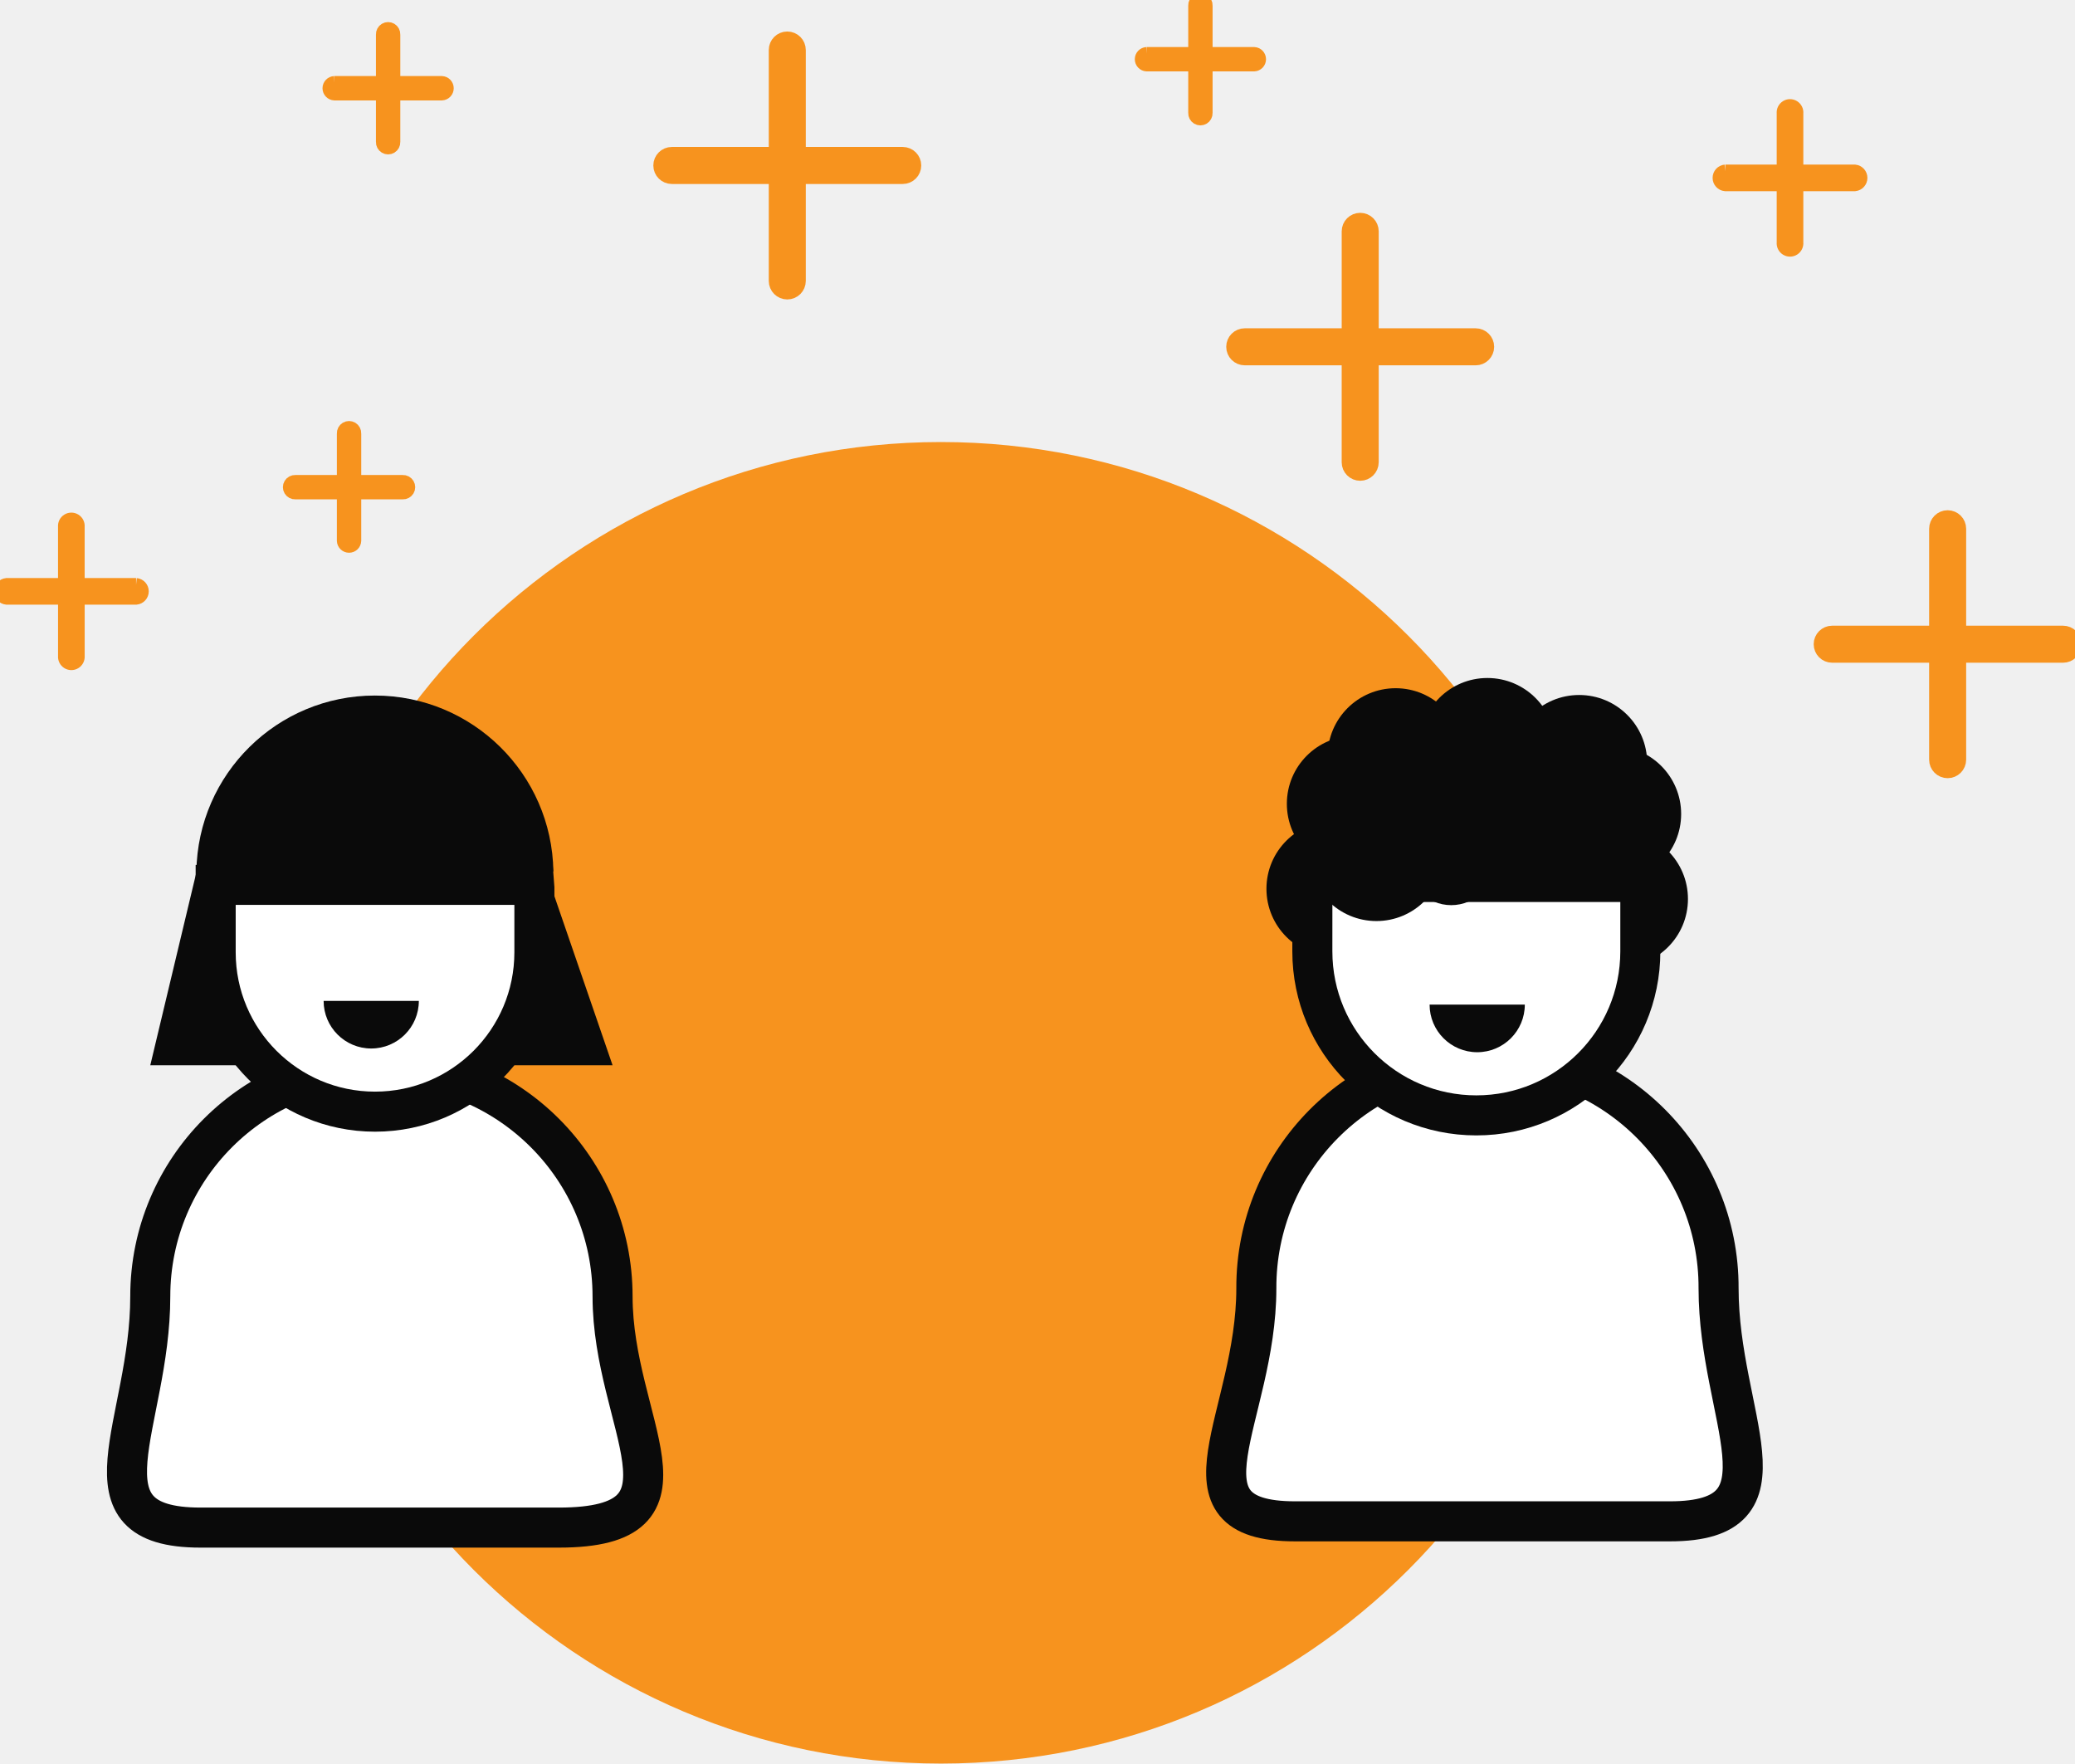
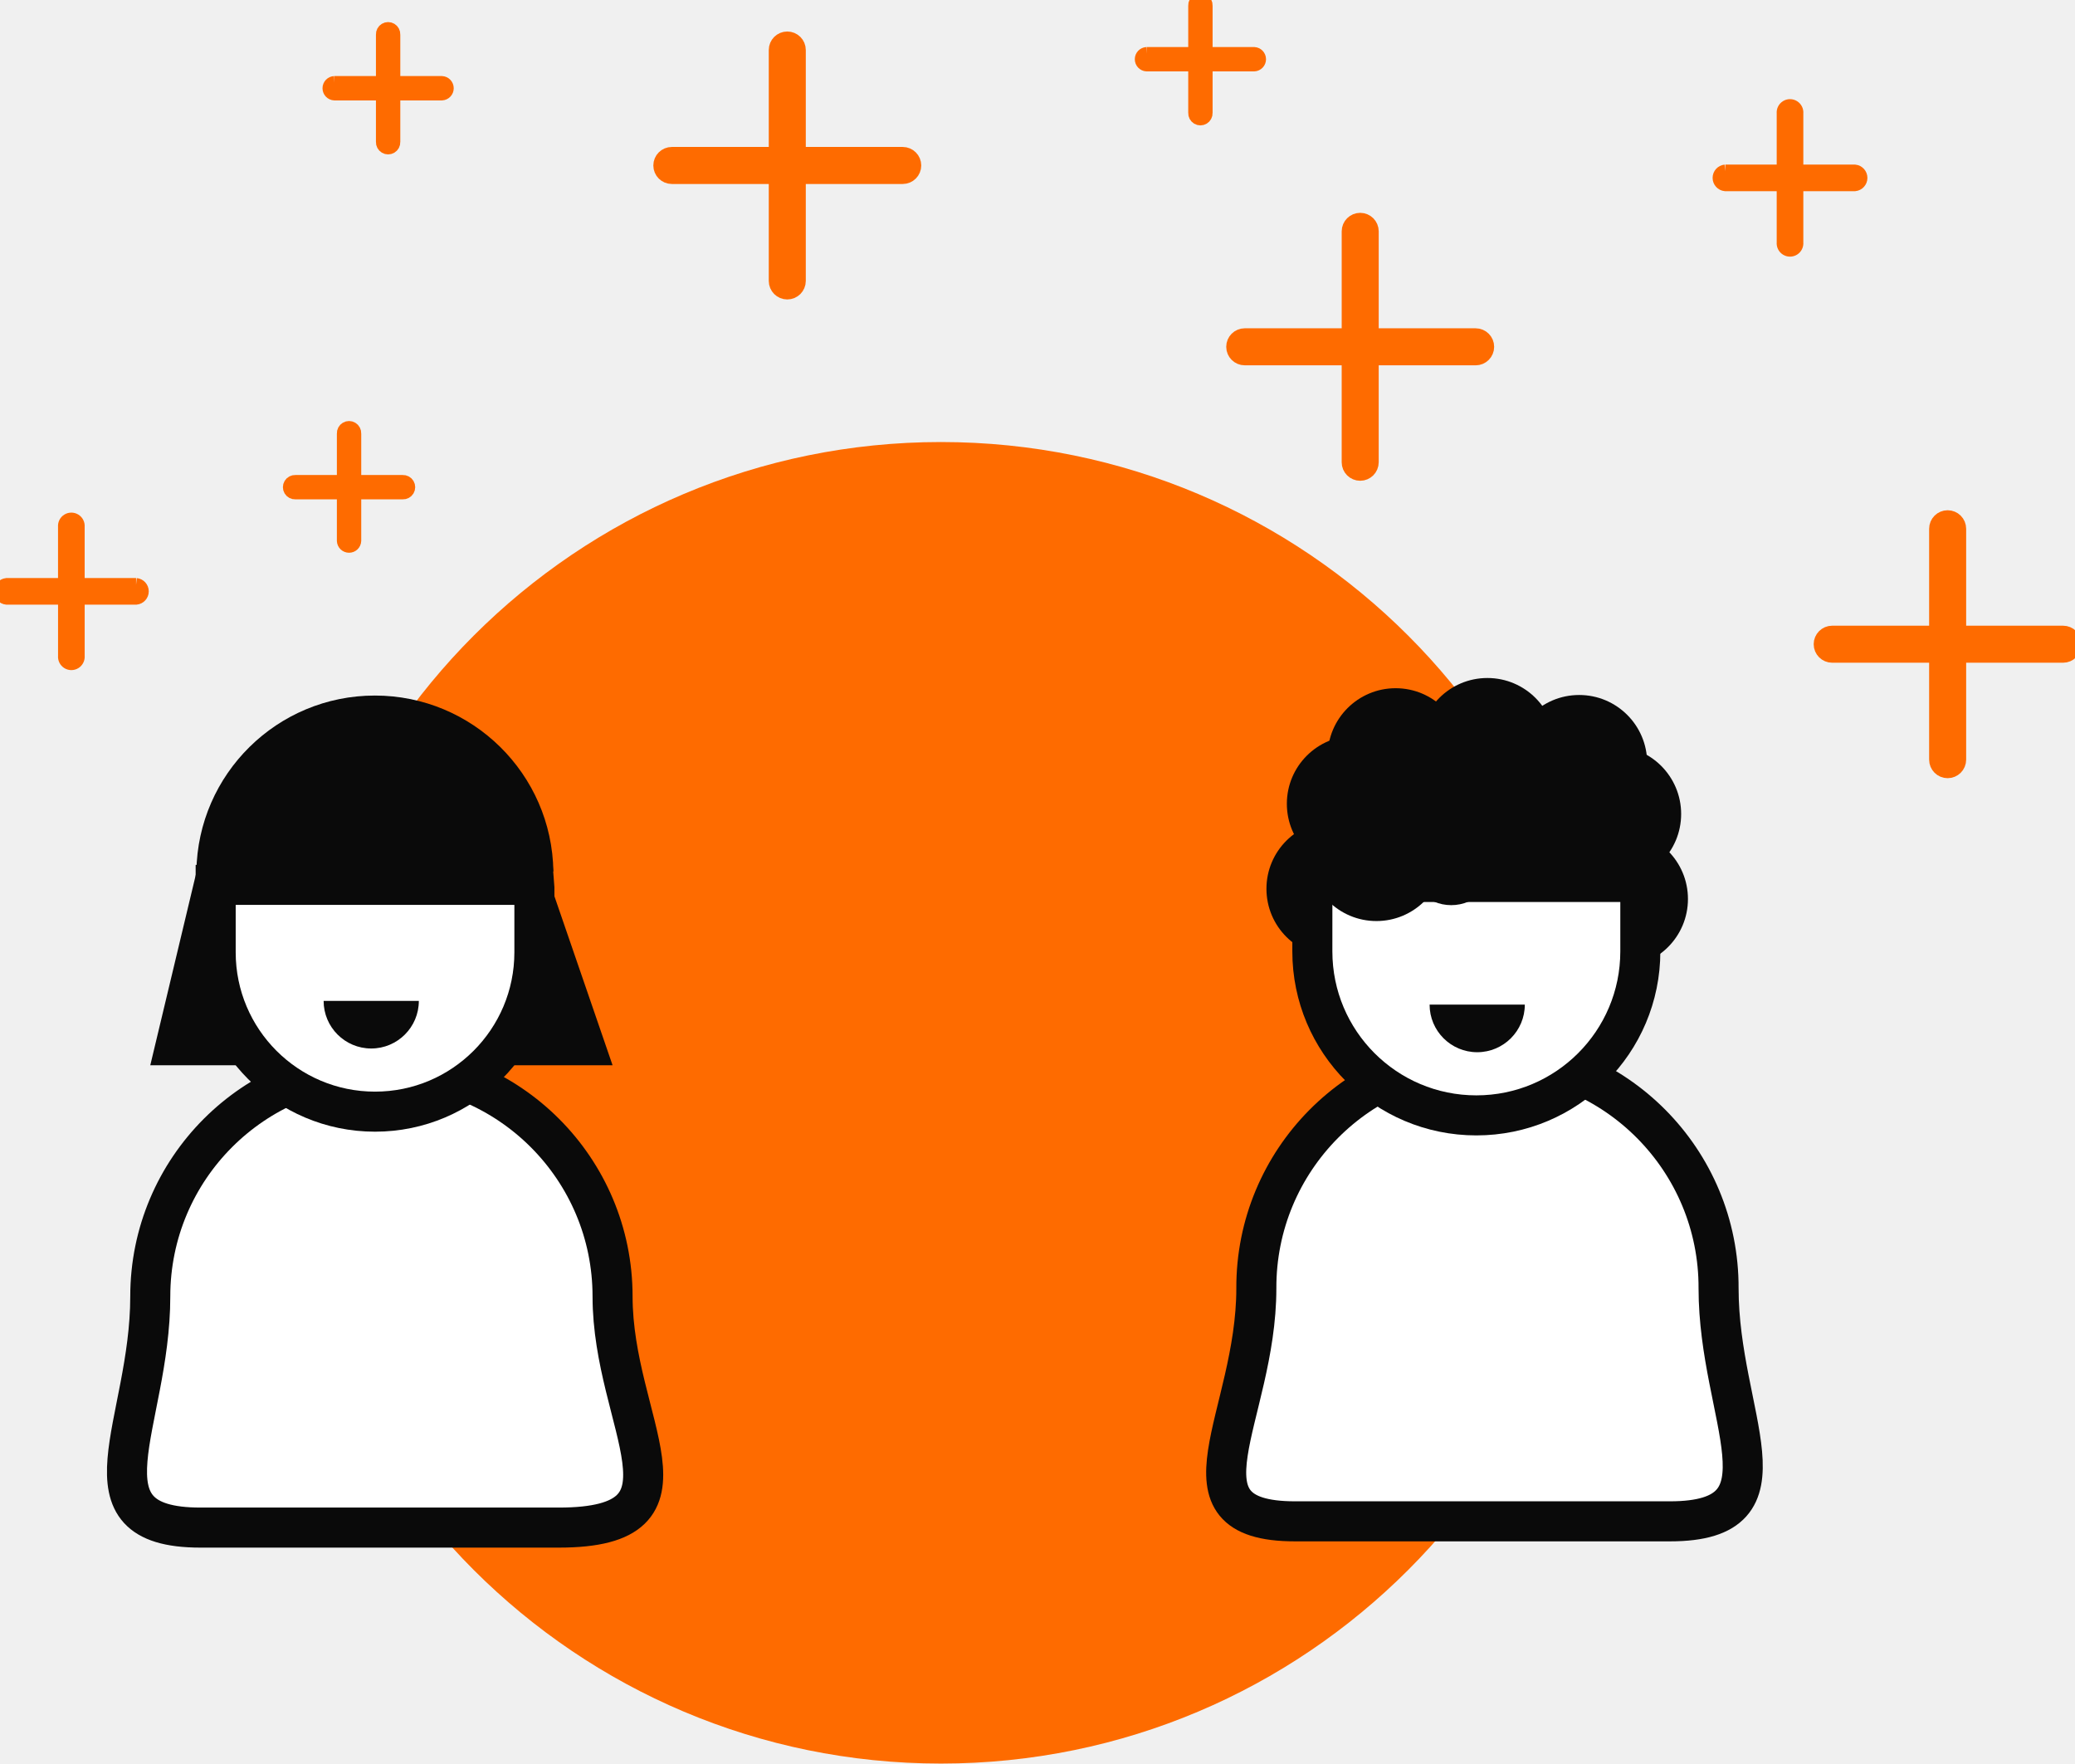
<svg xmlns="http://www.w3.org/2000/svg" width="155.467" height="132.114" viewBox="0 0 155.467 132.114">
  <defs>
    <clipPath id="clip-path">
      <rect id="Rectangle_1159" data-name="Rectangle 1159" width="155.466" height="57.797" fill="none" />
    </clipPath>
  </defs>
  <g id="positive_attitude" data-name="positive attitude" transform="translate(8373 15496)">
    <g id="project_development" data-name="project development" transform="translate(-8809 -21984.127)">
-       <circle id="Ellipse_224" data-name="Ellipse 224" cx="49.5" cy="49.5" r="49.5" transform="translate(457 6521.241)" fill="#f7931e" />
+       <circle id="Ellipse_224" data-name="Ellipse 224" cx="49.5" cy="49.5" r="49.5" transform="translate(457 6521.241)" fill="#fe6b00" />
      <g id="Group_609" data-name="Group 609" transform="translate(454 6488.127)">
        <g id="Group_520" data-name="Group 520">
          <circle id="Ellipse_61" data-name="Ellipse 61" cx="5.094" cy="5.094" r="5.094" transform="translate(81.105 58.941)" fill="#520993" />
          <path id="Rectangle_412" data-name="Rectangle 412" d="M1357.005,819.372h0a17.319,17.319,0,0,1,17.318,17.318h0c0,9.565,7.252,17.318-4.032,17.318h-26.845c-9.565,0-3.76-7.754-3.76-17.318h0A17.318,17.318,0,0,1,1357.005,819.372Z" transform="translate(-1346.427 -739.571)" fill="#fff" stroke="#0a0a0a" stroke-width="3" />
          <path id="Path_35266" data-name="Path 35266" d="M1343.917,799.523l-4.23,17.7h34.636l-6.09-17.7Z" transform="translate(-1346.427 -737.422)" fill="#0a0a0a" />
          <path id="Path_35267" data-name="Path 35267" d="M1357.207,788.955h0a13.374,13.374,0,0,0-13.373,13.178h26.747A13.375,13.375,0,0,0,1357.207,788.955Z" transform="translate(-1347.12 -736.849)" fill="#0a0a0a" />
          <path id="Path_35268" data-name="Path 35268" d="M1344.4,808.713a11.94,11.94,0,0,0,11.94,11.94h0a11.941,11.941,0,0,0,11.94-11.94v-4.871c0-.06,0-.119-.005-.178H1344.4c0,.06,0,.118,0,.178Z" transform="translate(-1346.241 -737.375)" fill="#fff" stroke="#0a0a0a" stroke-width="3" />
          <path id="Path_35269" data-name="Path 35269" d="M1357.818,818.653a3.567,3.567,0,0,0,3.567-3.567h-7.134A3.567,3.567,0,0,0,1357.818,818.653Z" transform="translate(-1348.004 -740.107)" fill="#0a0a0a" />
          <g id="Group_2377" data-name="Group 2377" transform="translate(15.647)">
            <path id="Rectangle_411" data-name="Rectangle 411" d="M1410.7,819.07h0a17.386,17.386,0,0,1,17.318,17.453h0c0,9.639,5.92,17.453-3.644,17.453h-28.088c-9.565,0-2.9-7.814-2.9-17.453h0A17.386,17.386,0,0,1,1410.7,819.07Z" transform="translate(-1332.903 -740.008)" fill="#fff" stroke="#0a0a0a" stroke-width="3" />
            <circle id="Ellipse_60" data-name="Ellipse 60" cx="5.094" cy="5.094" r="5.094" transform="translate(61.24 61.488)" fill="#0a0a0a" />
            <circle id="Ellipse_62" data-name="Ellipse 62" cx="5.094" cy="5.094" r="5.094" transform="translate(82.633 62.252)" fill="#0a0a0a" />
            <path id="Path_35270" data-name="Path 35270" d="M1410.319,790.077h0a12.8,12.8,0,0,0-12.793,12.61h25.585A12.8,12.8,0,0,0,1410.319,790.077Z" transform="translate(-1333.352 -736.869)" fill="#0a0a0a" />
            <path id="Path_35271" data-name="Path 35271" d="M1398.091,809.7a12.287,12.287,0,0,0,12.286,12.289h0a12.289,12.289,0,0,0,12.288-12.288v-5.013c0-.062,0-.122,0-.184h-24.567c0,.061-.005.121-.005.184Z" transform="translate(-1333.412 -738.432)" fill="#fff" stroke="#0a0a0a" stroke-width="3" />
            <path id="Path_35272" data-name="Path 35272" d="M1411.51,819.493a3.567,3.567,0,0,0,3.567-3.567h-7.134A3.567,3.567,0,0,0,1411.51,819.493Z" transform="translate(-1334.479 -740.668)" fill="#0a0a0a" />
            <circle id="Ellipse_63" data-name="Ellipse 63" cx="5.094" cy="5.094" r="5.094" transform="translate(62.769 55.121)" fill="#0a0a0a" />
            <circle id="Ellipse_64" data-name="Ellipse 64" cx="5.094" cy="5.094" r="5.094" transform="translate(65.824 51.556)" fill="#0a0a0a" />
            <circle id="Ellipse_65" data-name="Ellipse 65" cx="5.094" cy="5.094" r="5.094" transform="translate(72.7 50.791)" fill="#0a0a0a" />
            <circle id="Ellipse_66" data-name="Ellipse 66" cx="5.094" cy="5.094" r="5.094" transform="translate(79.577 52.064)" fill="#0a0a0a" />
            <circle id="Ellipse_67" data-name="Ellipse 67" cx="5.094" cy="5.094" r="5.094" transform="translate(82.123 55.885)" fill="#0a0a0a" />
            <circle id="Ellipse_68" data-name="Ellipse 68" cx="5.094" cy="5.094" r="5.094" transform="translate(64.386 58.811)" fill="#0a0a0a" />
            <circle id="Ellipse_69" data-name="Ellipse 69" cx="3.274" cy="3.274" r="3.274" transform="translate(71.81 61.26)" fill="#0a0a0a" />
          </g>
        </g>
      </g>
    </g>
    <g id="Group_2379" data-name="Group 2379" transform="translate(-8373 -15496)">
-       <path id="Path_36349" data-name="Path 36349" d="M10.195,103.319H5.843V98.967a.5.5,0,1,0-.995,0v4.352H.5a.5.5,0,0,0,0,.995H4.849v4.352a.5.5,0,1,0,.995,0v-4.352h4.352a.5.5,0,0,0,0-.995" transform="translate(0 -59.516)" fill="#f7931e" stroke="#f7931e" stroke-width="1" />
-       <path id="Path_36350" data-name="Path 36350" d="M63.355,85.068H59.744V81.457a.413.413,0,1,0-.825,0v3.611H55.308a.413.413,0,1,0,0,.825h3.611V89.5a.413.413,0,0,0,.825,0V85.893h3.611a.413.413,0,1,0,0-.825" transform="translate(-33.179 -48.984)" fill="#f7931e" stroke="#f7931e" stroke-width="1" />
-       <path id="Path_36351" data-name="Path 36351" d="M326,25.022h4.352V20.67a.5.5,0,1,1,.995,0v4.352h4.352a.5.5,0,0,1,0,.995h-4.352v4.352a.5.5,0,1,1-.995,0V26.016H326a.5.5,0,0,1,0-.995" transform="translate(-196.735 -12.193)" fill="#f7931e" stroke="#f7931e" stroke-width="1" />
-       <path id="Path_36352" data-name="Path 36352" d="M169.286,106.538h-7.763V98.775a.887.887,0,1,0-1.774,0v7.762h-7.763a.887.887,0,0,0,0,1.774h7.763v7.762a.887.887,0,1,0,1.774,0v-7.762h7.763a.887.887,0,0,0,0-1.774" transform="translate(-91.326 -59.164)" fill="#f7931e" />
-       <path id="Path_36353" data-name="Path 36353" d="M251.7,50.219h-7.762V42.456a.887.887,0,1,0-1.774,0v7.762H234.4a.887.887,0,0,0,0,1.774h7.763v7.762a.887.887,0,1,0,1.774,0V51.993H251.7a.887.887,0,1,0,0-1.774" transform="translate(-141.139 -25.125)" fill="#f7931e" stroke="#f7931e" stroke-width="1" />
-       <path id="Path_36354" data-name="Path 36354" d="M362.967,106.538H355.2V98.775a.887.887,0,1,0-1.774,0v7.762h-7.763a.887.887,0,0,0,0,1.774h7.763v7.762a.887.887,0,1,0,1.774,0v-7.762h7.762a.887.887,0,1,0,0-1.774" transform="translate(-208.388 -59.164)" fill="#f7931e" stroke="#f7931e" stroke-width="1" />
-       <path id="Path_36355" data-name="Path 36355" d="M143.187,15.878h-7.763V8.116a.887.887,0,1,0-1.774,0v7.762h-7.762a.887.887,0,0,0,0,1.774h7.762v7.763a.887.887,0,1,0,1.774,0V17.652h7.763a.887.887,0,0,0,0-1.774" transform="translate(-75.551 -4.369)" fill="#f7931e" stroke="#f7931e" stroke-width="1" />
-       <path id="Path_36356" data-name="Path 36356" d="M216.553,4.024h3.611V.413a.413.413,0,1,1,.825,0V4.024H224.6a.413.413,0,0,1,0,.825h-3.611V8.46a.413.413,0,1,1-.825,0V4.849h-3.611a.413.413,0,0,1,0-.825" transform="translate(-130.637 0)" fill="#f7931e" stroke="#f7931e" stroke-width="1" />
-       <path id="Path_36357" data-name="Path 36357" d="M62.706,9.519h3.611V5.908a.413.413,0,1,1,.825,0V9.519h3.611a.413.413,0,0,1,0,.825H67.142v3.611a.413.413,0,1,1-.825,0V10.344H62.706a.413.413,0,0,1,0-.825" transform="translate(-37.65 -3.321)" fill="#f7931e" stroke="#f7931e" stroke-width="1" />
+       <path id="Path_36349" data-name="Path 36349" d="M10.195,103.319H5.843V98.967a.5.5,0,1,0-.995,0v4.352H.5a.5.5,0,0,0,0,.995H4.849v4.352a.5.5,0,1,0,.995,0v-4.352h4.352a.5.5,0,0,0,0-.995" transform="translate(0 -59.516)" fill="#fe6b00" stroke="#fe6b00" stroke-width="1" />
+       <path id="Path_36350" data-name="Path 36350" d="M63.355,85.068H59.744V81.457a.413.413,0,1,0-.825,0v3.611H55.308a.413.413,0,1,0,0,.825h3.611V89.5a.413.413,0,0,0,.825,0V85.893h3.611a.413.413,0,1,0,0-.825" transform="translate(-33.179 -48.984)" fill="#fe6b00" stroke="#fe6b00" stroke-width="1" />
+       <path id="Path_36351" data-name="Path 36351" d="M326,25.022h4.352V20.67a.5.5,0,1,1,.995,0v4.352h4.352a.5.5,0,0,1,0,.995h-4.352v4.352a.5.5,0,1,1-.995,0V26.016H326a.5.5,0,0,1,0-.995" transform="translate(-196.735 -12.193)" fill="#fe6b00" stroke="#fe6b00" stroke-width="1" />
+       <path id="Path_36352" data-name="Path 36352" d="M169.286,106.538h-7.763V98.775a.887.887,0,1,0-1.774,0v7.762h-7.763a.887.887,0,0,0,0,1.774h7.763v7.762a.887.887,0,1,0,1.774,0v-7.762h7.763a.887.887,0,0,0,0-1.774" transform="translate(-91.326 -59.164)" fill="#fe6b00" />
+       <path id="Path_36353" data-name="Path 36353" d="M251.7,50.219h-7.762V42.456a.887.887,0,1,0-1.774,0v7.762H234.4a.887.887,0,0,0,0,1.774h7.763v7.762a.887.887,0,1,0,1.774,0V51.993H251.7a.887.887,0,1,0,0-1.774" transform="translate(-141.139 -25.125)" fill="#fe6b00" stroke="#fe6b00" stroke-width="1" />
+       <path id="Path_36354" data-name="Path 36354" d="M362.967,106.538H355.2V98.775a.887.887,0,1,0-1.774,0v7.762h-7.763a.887.887,0,0,0,0,1.774h7.763v7.762a.887.887,0,1,0,1.774,0v-7.762h7.762a.887.887,0,1,0,0-1.774" transform="translate(-208.388 -59.164)" fill="#fe6b00" stroke="#fe6b00" stroke-width="1" />
+       <path id="Path_36355" data-name="Path 36355" d="M143.187,15.878h-7.763V8.116a.887.887,0,1,0-1.774,0v7.762h-7.762a.887.887,0,0,0,0,1.774h7.762v7.763a.887.887,0,1,0,1.774,0V17.652h7.763a.887.887,0,0,0,0-1.774" transform="translate(-75.551 -4.369)" fill="#fe6b00" stroke="#fe6b00" stroke-width="1" />
+       <path id="Path_36356" data-name="Path 36356" d="M216.553,4.024h3.611V.413a.413.413,0,1,1,.825,0V4.024H224.6a.413.413,0,0,1,0,.825h-3.611V8.46a.413.413,0,1,1-.825,0V4.849h-3.611a.413.413,0,0,1,0-.825" transform="translate(-130.637 0)" fill="#fe6b00" stroke="#fe6b00" stroke-width="1" />
+       <path id="Path_36357" data-name="Path 36357" d="M62.706,9.519h3.611V5.908a.413.413,0,1,1,.825,0V9.519h3.611a.413.413,0,0,1,0,.825H67.142v3.611a.413.413,0,1,1-.825,0V10.344H62.706a.413.413,0,0,1,0-.825" transform="translate(-37.65 -3.321)" fill="#fe6b00" stroke="#fe6b00" stroke-width="1" />
    </g>
  </g>
</svg>
